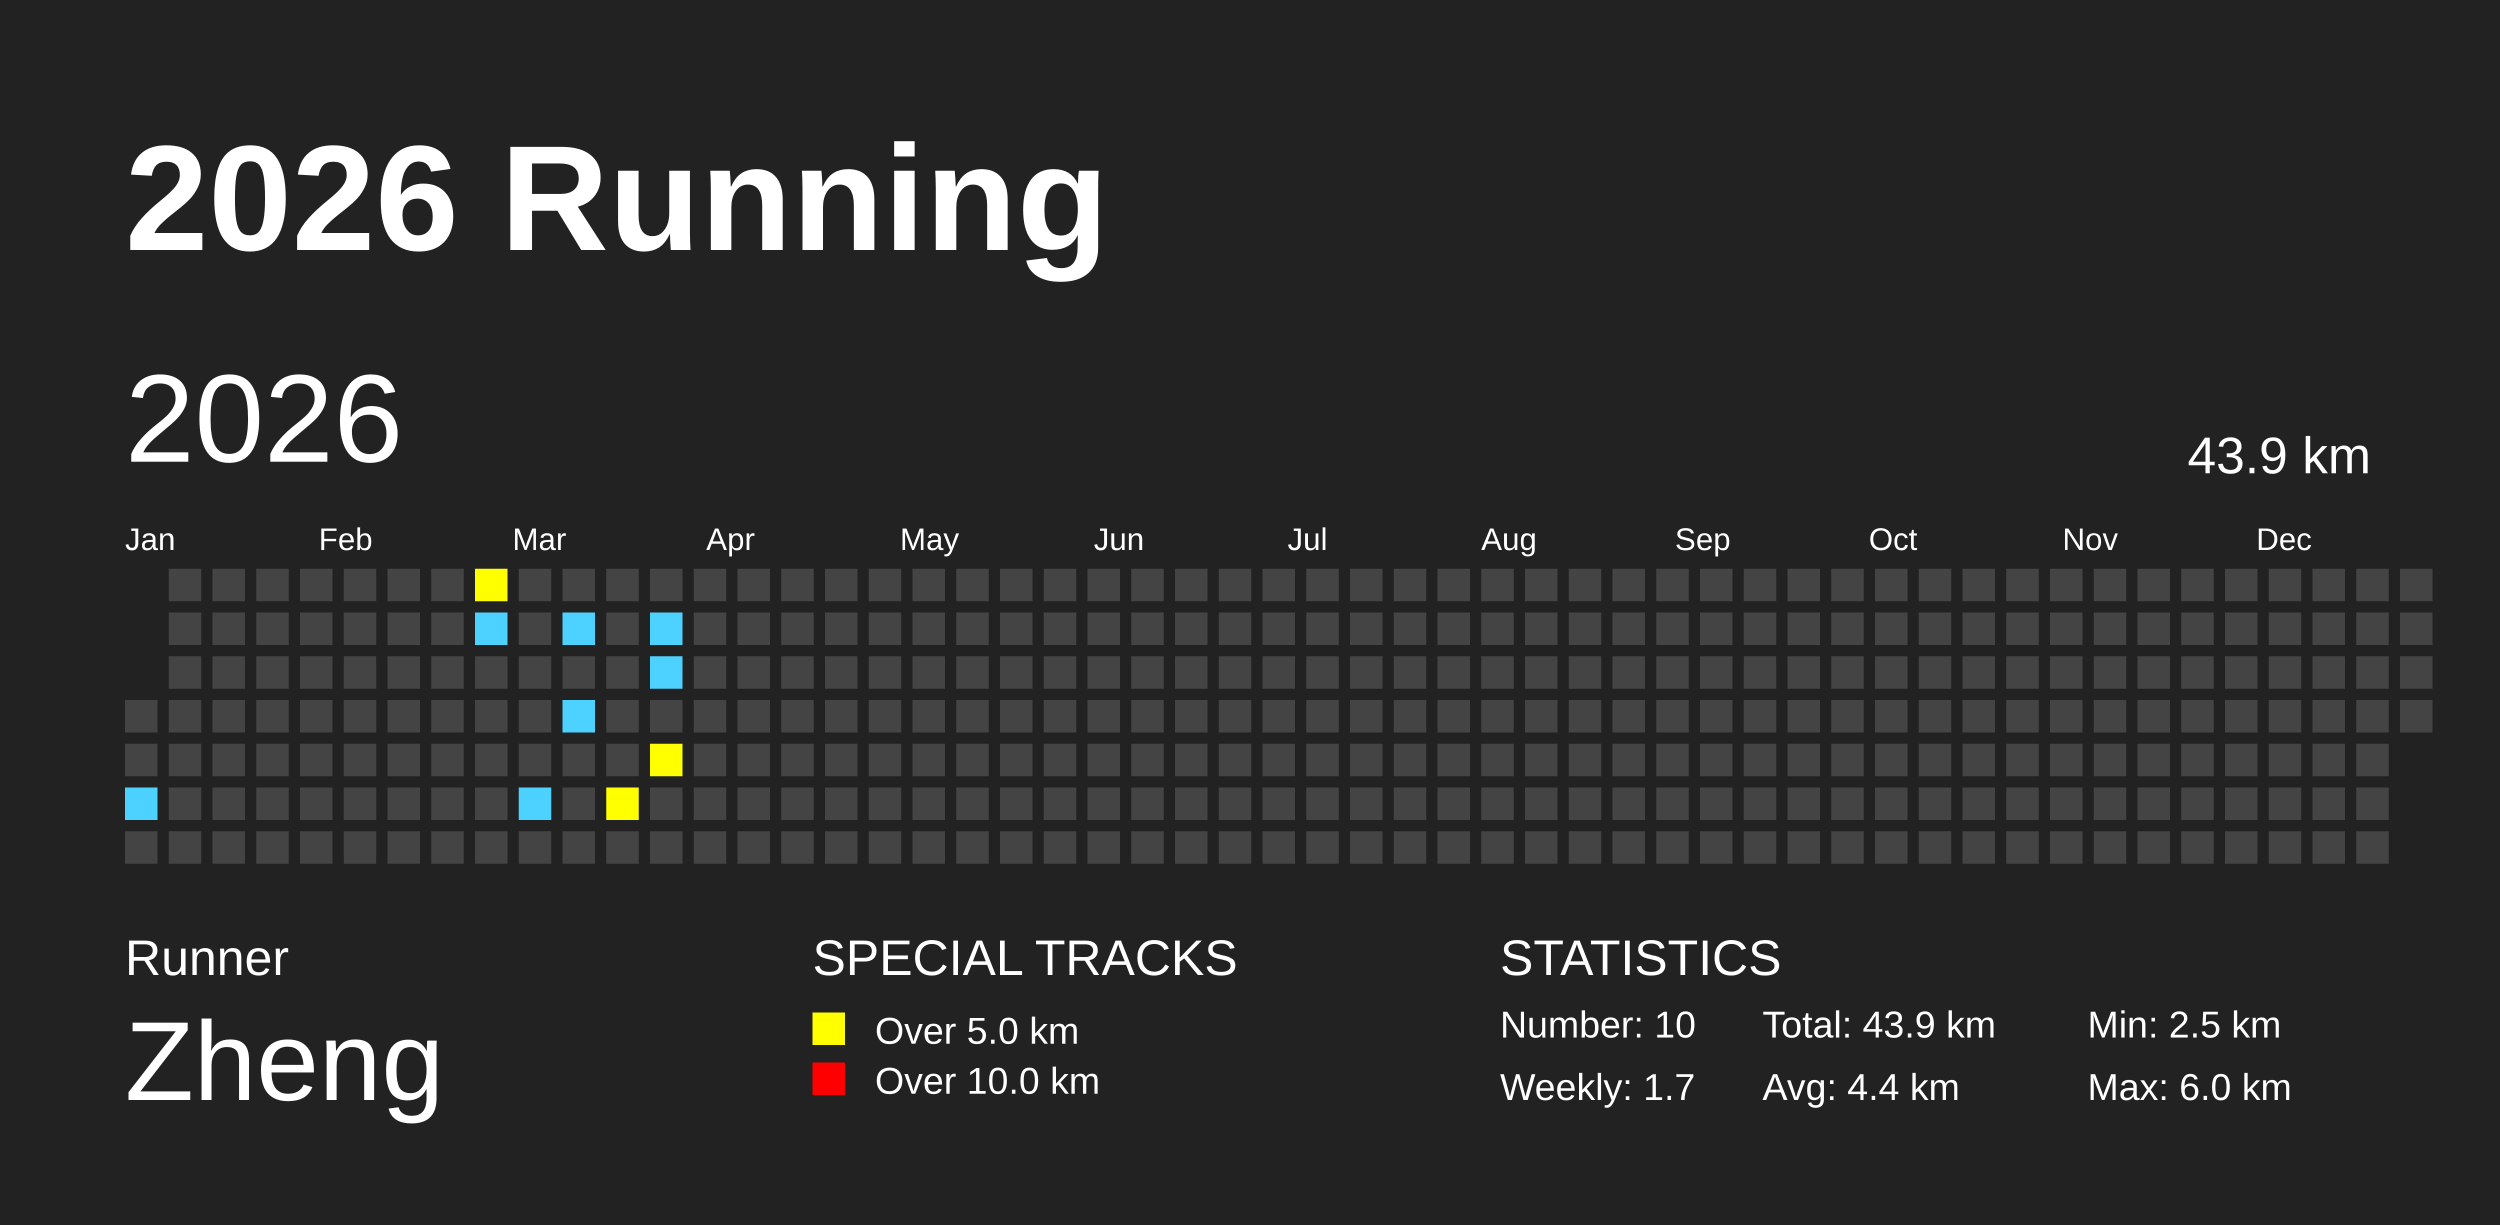
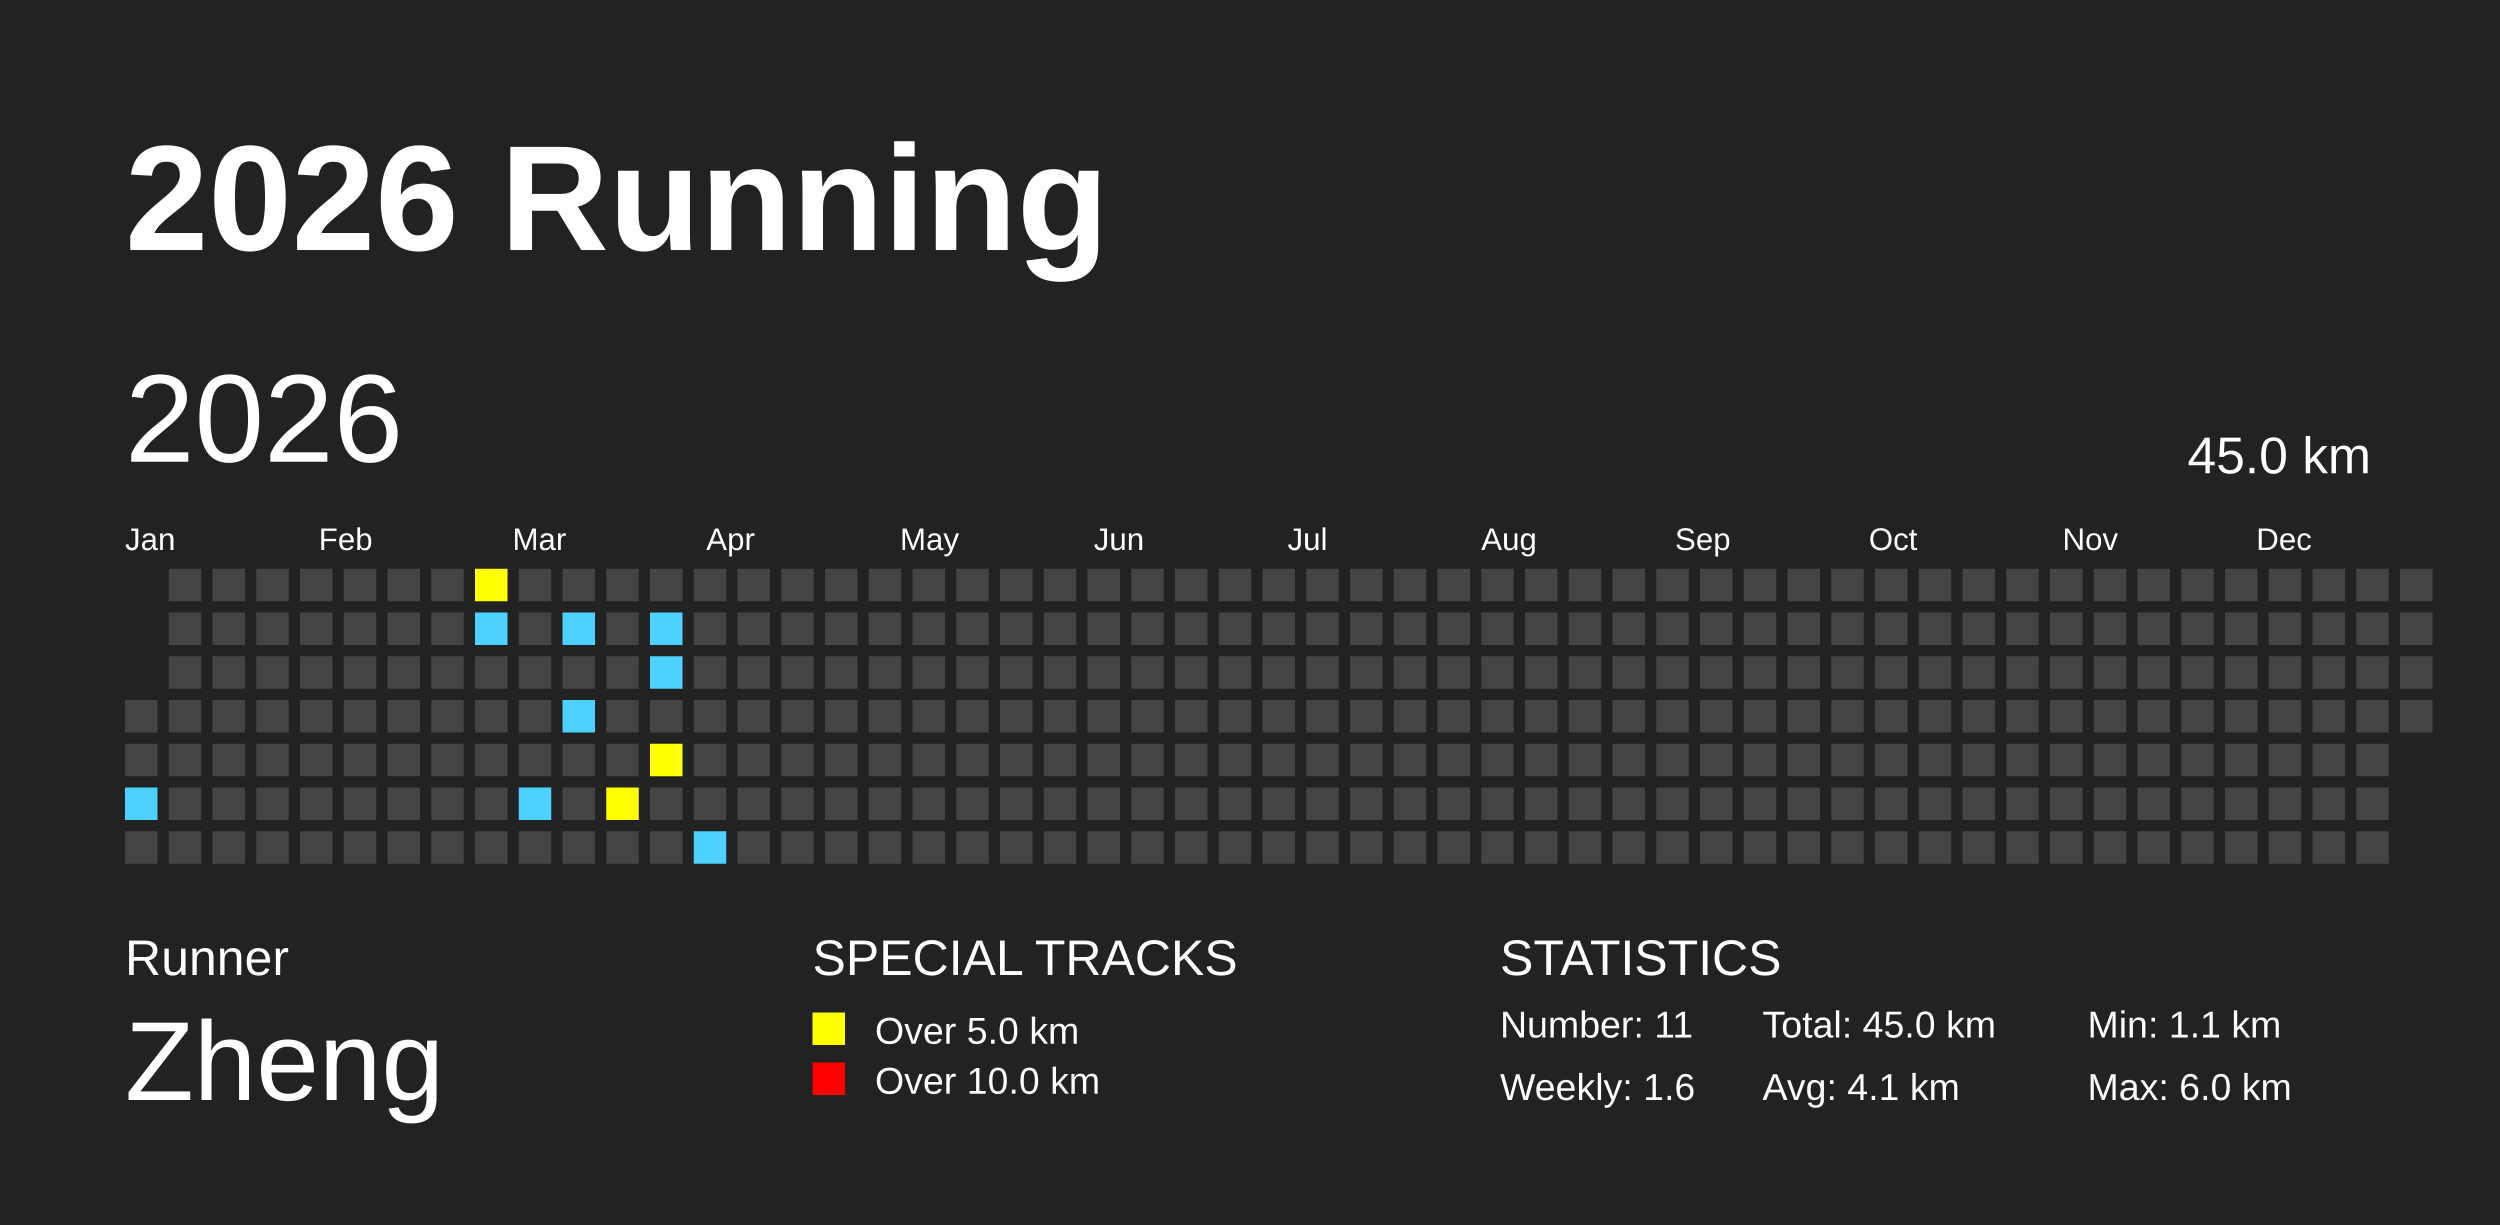
<svg xmlns="http://www.w3.org/2000/svg" baseProfile="full" height="98mm" version="1.1" viewBox="0,0,200,98" width="200mm">
  <defs />
  <rect fill="#222222" height="98" width="200" x="0" y="0" />
  <text fill="#FFFFFF" style="font-size:12px; font-family:Arial; font-weight:bold;" x="10" y="20">2026 Running</text>
  <text fill="#FFFFFF" style="font-size:4px; font-family:Arial" x="10" y="78">Runner</text>
  <text fill="#FFFFFF" style="font-size:9px; font-family:Arial" x="10" y="88">Zheng</text>
  <text fill="#FFFFFF" style="font-size:4px; font-family:Arial" x="65" y="78">SPECIAL TRACKS</text>
  <rect fill="yellow" height="2.6" width="2.6" x="65" y="81" />
  <text fill="#FFFFFF" style="font-size:3px; font-family:Arial" x="70" y="83.5">Over 5.0 km</text>
  <rect fill="red" height="2.6" width="2.6" x="65" y="85" />
  <text fill="#FFFFFF" style="font-size:3px; font-family:Arial" x="70" y="87.5">Over 10.0 km</text>
  <text fill="#FFFFFF" style="font-size:4px; font-family:Arial" x="120" y="78">STATISTICS</text>
-   <text fill="#FFFFFF" style="font-size:3px; font-family:Arial" x="120" y="83">Number: 10</text>
-   <text fill="#FFFFFF" style="font-size:3px; font-family:Arial" x="120" y="88">Weekly: 1.7</text>
-   <text fill="#FFFFFF" style="font-size:3px; font-family:Arial" x="141" y="83">Total: 43.9 km</text>
-   <text fill="#FFFFFF" style="font-size:3px; font-family:Arial" x="141" y="88">Avg: 4.4 km</text>
-   <text fill="#FFFFFF" style="font-size:3px; font-family:Arial" x="167" y="83">Min: 2.5 km</text>
+   <text fill="#FFFFFF" style="font-size:3px; font-family:Arial" x="120" y="83">Number: 11</text>
+   <text fill="#FFFFFF" style="font-size:3px; font-family:Arial" x="120" y="88">Weekly: 1.6</text>
+   <text fill="#FFFFFF" style="font-size:3px; font-family:Arial" x="141" y="83">Total: 45.0 km</text>
+   <text fill="#FFFFFF" style="font-size:3px; font-family:Arial" x="141" y="88">Avg: 4.1 km</text>
+   <text fill="#FFFFFF" style="font-size:3px; font-family:Arial" x="167" y="83">Min: 1.1 km</text>
  <text fill="#FFFFFF" style="font-size:3px; font-family:Arial" x="167" y="88">Max: 6.0 km</text>
  <text dominant-baseline="hanging" fill="#FFFFFF" style="font-size:10.0px; font-family:Arial;" x="10" y="30">2026</text>
-   <text dominant-baseline="hanging" fill="#FFFFFF" style="font-size:4.125px; font-family:Arial;" x="175" y="35">43.9 km</text>
+   <text dominant-baseline="hanging" fill="#FFFFFF" style="font-size:4.125px; font-family:Arial;" x="175" y="35">45.0 km</text>
  <text fill="#FFFFFF" style="font-size:2.5px; font-family:Arial" x="10.0" y="44">Jan</text>
  <text fill="#FFFFFF" style="font-size:2.5px; font-family:Arial" x="25.5" y="44">Feb</text>
  <text fill="#FFFFFF" style="font-size:2.5px; font-family:Arial" x="41.0" y="44">Mar</text>
  <text fill="#FFFFFF" style="font-size:2.5px; font-family:Arial" x="56.5" y="44">Apr</text>
  <text fill="#FFFFFF" style="font-size:2.5px; font-family:Arial" x="72.0" y="44">May</text>
  <text fill="#FFFFFF" style="font-size:2.5px; font-family:Arial" x="87.5" y="44">Jun</text>
  <text fill="#FFFFFF" style="font-size:2.5px; font-family:Arial" x="103.0" y="44">Jul</text>
  <text fill="#FFFFFF" style="font-size:2.5px; font-family:Arial" x="118.5" y="44">Aug</text>
  <text fill="#FFFFFF" style="font-size:2.5px; font-family:Arial" x="134.0" y="44">Sep</text>
  <text fill="#FFFFFF" style="font-size:2.5px; font-family:Arial" x="149.5" y="44">Oct</text>
  <text fill="#FFFFFF" style="font-size:2.5px; font-family:Arial" x="165.0" y="44">Nov</text>
  <text fill="#FFFFFF" style="font-size:2.5px; font-family:Arial" x="180.5" y="44">Dec</text>
  <rect fill="#444444" height="2.6" width="2.6" x="10.0" y="56.0" />
  <rect fill="#444444" height="2.6" width="2.6" x="10.0" y="59.5" />
  <rect fill="#4DD2FF" height="2.6" width="2.6" x="10.0" y="63.0" />
  <rect fill="#444444" height="2.6" width="2.6" x="10.0" y="66.5" />
  <rect fill="#444444" height="2.6" width="2.6" x="13.5" y="45.5" />
  <rect fill="#444444" height="2.6" width="2.6" x="13.5" y="49.0" />
  <rect fill="#444444" height="2.6" width="2.6" x="13.5" y="52.5" />
  <rect fill="#444444" height="2.6" width="2.6" x="13.5" y="56.0" />
  <rect fill="#444444" height="2.6" width="2.6" x="13.5" y="59.5" />
  <rect fill="#444444" height="2.6" width="2.6" x="13.5" y="63.0" />
  <rect fill="#444444" height="2.6" width="2.6" x="13.5" y="66.5" />
  <rect fill="#444444" height="2.6" width="2.6" x="17.0" y="45.5" />
  <rect fill="#444444" height="2.6" width="2.6" x="17.0" y="49.0" />
  <rect fill="#444444" height="2.6" width="2.6" x="17.0" y="52.5" />
  <rect fill="#444444" height="2.6" width="2.6" x="17.0" y="56.0" />
  <rect fill="#444444" height="2.6" width="2.6" x="17.0" y="59.5" />
  <rect fill="#444444" height="2.6" width="2.6" x="17.0" y="63.0" />
  <rect fill="#444444" height="2.6" width="2.6" x="17.0" y="66.5" />
  <rect fill="#444444" height="2.6" width="2.6" x="20.5" y="45.5" />
  <rect fill="#444444" height="2.6" width="2.6" x="20.5" y="49.0" />
  <rect fill="#444444" height="2.6" width="2.6" x="20.5" y="52.5" />
  <rect fill="#444444" height="2.6" width="2.6" x="20.5" y="56.0" />
  <rect fill="#444444" height="2.6" width="2.6" x="20.5" y="59.5" />
  <rect fill="#444444" height="2.6" width="2.6" x="20.5" y="63.0" />
  <rect fill="#444444" height="2.6" width="2.6" x="20.5" y="66.5" />
  <rect fill="#444444" height="2.6" width="2.6" x="24.0" y="45.5" />
  <rect fill="#444444" height="2.6" width="2.6" x="24.0" y="49.0" />
  <rect fill="#444444" height="2.6" width="2.6" x="24.0" y="52.5" />
  <rect fill="#444444" height="2.6" width="2.6" x="24.0" y="56.0" />
  <rect fill="#444444" height="2.6" width="2.6" x="24.0" y="59.5" />
  <rect fill="#444444" height="2.6" width="2.6" x="24.0" y="63.0" />
  <rect fill="#444444" height="2.6" width="2.6" x="24.0" y="66.5" />
  <rect fill="#444444" height="2.6" width="2.6" x="27.5" y="45.5" />
  <rect fill="#444444" height="2.6" width="2.6" x="27.5" y="49.0" />
  <rect fill="#444444" height="2.6" width="2.6" x="27.5" y="52.5" />
  <rect fill="#444444" height="2.6" width="2.6" x="27.5" y="56.0" />
  <rect fill="#444444" height="2.6" width="2.6" x="27.5" y="59.5" />
  <rect fill="#444444" height="2.6" width="2.6" x="27.5" y="63.0" />
  <rect fill="#444444" height="2.6" width="2.6" x="27.5" y="66.5" />
  <rect fill="#444444" height="2.6" width="2.6" x="31.0" y="45.5" />
  <rect fill="#444444" height="2.6" width="2.6" x="31.0" y="49.0" />
  <rect fill="#444444" height="2.6" width="2.6" x="31.0" y="52.5" />
  <rect fill="#444444" height="2.6" width="2.6" x="31.0" y="56.0" />
  <rect fill="#444444" height="2.6" width="2.6" x="31.0" y="59.5" />
  <rect fill="#444444" height="2.6" width="2.6" x="31.0" y="63.0" />
  <rect fill="#444444" height="2.6" width="2.6" x="31.0" y="66.5" />
  <rect fill="#444444" height="2.6" width="2.6" x="34.5" y="45.5" />
  <rect fill="#444444" height="2.6" width="2.6" x="34.5" y="49.0" />
  <rect fill="#444444" height="2.6" width="2.6" x="34.5" y="52.5" />
  <rect fill="#444444" height="2.6" width="2.6" x="34.5" y="56.0" />
  <rect fill="#444444" height="2.6" width="2.6" x="34.5" y="59.5" />
  <rect fill="#444444" height="2.6" width="2.6" x="34.5" y="63.0" />
  <rect fill="#444444" height="2.6" width="2.6" x="34.5" y="66.5" />
  <rect fill="yellow" height="2.6" width="2.6" x="38.0" y="45.5" />
  <rect fill="#4DD2FF" height="2.6" width="2.6" x="38.0" y="49.0" />
  <rect fill="#444444" height="2.6" width="2.6" x="38.0" y="52.5" />
  <rect fill="#444444" height="2.6" width="2.6" x="38.0" y="56.0" />
  <rect fill="#444444" height="2.6" width="2.6" x="38.0" y="59.5" />
  <rect fill="#444444" height="2.6" width="2.6" x="38.0" y="63.0" />
  <rect fill="#444444" height="2.6" width="2.6" x="38.0" y="66.5" />
  <rect fill="#444444" height="2.6" width="2.6" x="41.5" y="45.5" />
  <rect fill="#444444" height="2.6" width="2.6" x="41.5" y="49.0" />
  <rect fill="#444444" height="2.6" width="2.6" x="41.5" y="52.5" />
  <rect fill="#444444" height="2.6" width="2.6" x="41.5" y="56.0" />
  <rect fill="#444444" height="2.6" width="2.6" x="41.5" y="59.5" />
  <rect fill="#4DD2FF" height="2.6" width="2.6" x="41.5" y="63.0" />
  <rect fill="#444444" height="2.6" width="2.6" x="41.5" y="66.5" />
  <rect fill="#444444" height="2.6" width="2.6" x="45.0" y="45.5" />
  <rect fill="#4DD2FF" height="2.6" width="2.6" x="45.0" y="49.0" />
  <rect fill="#444444" height="2.6" width="2.6" x="45.0" y="52.5" />
  <rect fill="#4DD2FF" height="2.6" width="2.6" x="45.0" y="56.0" />
  <rect fill="#444444" height="2.6" width="2.6" x="45.0" y="59.5" />
  <rect fill="#444444" height="2.6" width="2.6" x="45.0" y="63.0" />
  <rect fill="#444444" height="2.6" width="2.6" x="45.0" y="66.5" />
  <rect fill="#444444" height="2.6" width="2.6" x="48.5" y="45.5" />
  <rect fill="#444444" height="2.6" width="2.6" x="48.5" y="49.0" />
  <rect fill="#444444" height="2.6" width="2.6" x="48.5" y="52.5" />
  <rect fill="#444444" height="2.6" width="2.6" x="48.5" y="56.0" />
  <rect fill="#444444" height="2.6" width="2.6" x="48.5" y="59.5" />
  <rect fill="yellow" height="2.6" width="2.6" x="48.5" y="63.0" />
  <rect fill="#444444" height="2.6" width="2.6" x="48.5" y="66.5" />
  <rect fill="#444444" height="2.6" width="2.6" x="52.0" y="45.5" />
  <rect fill="#4DD2FF" height="2.6" width="2.6" x="52.0" y="49.0" />
  <rect fill="#4DD2FF" height="2.6" width="2.6" x="52.0" y="52.5" />
  <rect fill="#444444" height="2.6" width="2.6" x="52.0" y="56.0" />
  <rect fill="yellow" height="2.6" width="2.6" x="52.0" y="59.5" />
  <rect fill="#444444" height="2.6" width="2.6" x="52.0" y="63.0" />
  <rect fill="#444444" height="2.6" width="2.6" x="52.0" y="66.5" />
  <rect fill="#444444" height="2.6" width="2.6" x="55.5" y="45.5" />
  <rect fill="#444444" height="2.6" width="2.6" x="55.5" y="49.0" />
  <rect fill="#444444" height="2.6" width="2.6" x="55.5" y="52.5" />
  <rect fill="#444444" height="2.6" width="2.6" x="55.5" y="56.0" />
  <rect fill="#444444" height="2.6" width="2.6" x="55.5" y="59.5" />
  <rect fill="#444444" height="2.6" width="2.6" x="55.5" y="63.0" />
-   <rect fill="#444444" height="2.6" width="2.6" x="55.5" y="66.5" />
+   <rect fill="#4DD2FF" height="2.6" width="2.6" x="55.5" y="66.5" />
  <rect fill="#444444" height="2.6" width="2.6" x="59.0" y="45.5" />
  <rect fill="#444444" height="2.6" width="2.6" x="59.0" y="49.0" />
  <rect fill="#444444" height="2.6" width="2.6" x="59.0" y="52.5" />
  <rect fill="#444444" height="2.6" width="2.6" x="59.0" y="56.0" />
  <rect fill="#444444" height="2.6" width="2.6" x="59.0" y="59.5" />
  <rect fill="#444444" height="2.6" width="2.6" x="59.0" y="63.0" />
  <rect fill="#444444" height="2.6" width="2.6" x="59.0" y="66.5" />
  <rect fill="#444444" height="2.6" width="2.6" x="62.5" y="45.5" />
  <rect fill="#444444" height="2.6" width="2.6" x="62.5" y="49.0" />
  <rect fill="#444444" height="2.6" width="2.6" x="62.5" y="52.5" />
  <rect fill="#444444" height="2.6" width="2.6" x="62.5" y="56.0" />
  <rect fill="#444444" height="2.6" width="2.6" x="62.5" y="59.5" />
  <rect fill="#444444" height="2.6" width="2.6" x="62.5" y="63.0" />
  <rect fill="#444444" height="2.6" width="2.6" x="62.5" y="66.5" />
  <rect fill="#444444" height="2.6" width="2.6" x="66.0" y="45.5" />
  <rect fill="#444444" height="2.6" width="2.6" x="66.0" y="49.0" />
  <rect fill="#444444" height="2.6" width="2.6" x="66.0" y="52.5" />
  <rect fill="#444444" height="2.6" width="2.6" x="66.0" y="56.0" />
  <rect fill="#444444" height="2.6" width="2.6" x="66.0" y="59.5" />
  <rect fill="#444444" height="2.6" width="2.6" x="66.0" y="63.0" />
  <rect fill="#444444" height="2.6" width="2.6" x="66.0" y="66.5" />
  <rect fill="#444444" height="2.6" width="2.6" x="69.5" y="45.5" />
  <rect fill="#444444" height="2.6" width="2.6" x="69.5" y="49.0" />
  <rect fill="#444444" height="2.6" width="2.6" x="69.5" y="52.5" />
  <rect fill="#444444" height="2.6" width="2.6" x="69.5" y="56.0" />
  <rect fill="#444444" height="2.6" width="2.6" x="69.5" y="59.5" />
  <rect fill="#444444" height="2.6" width="2.6" x="69.5" y="63.0" />
  <rect fill="#444444" height="2.6" width="2.6" x="69.5" y="66.5" />
  <rect fill="#444444" height="2.6" width="2.6" x="73.0" y="45.5" />
  <rect fill="#444444" height="2.6" width="2.6" x="73.0" y="49.0" />
  <rect fill="#444444" height="2.6" width="2.6" x="73.0" y="52.5" />
  <rect fill="#444444" height="2.6" width="2.6" x="73.0" y="56.0" />
  <rect fill="#444444" height="2.6" width="2.6" x="73.0" y="59.5" />
  <rect fill="#444444" height="2.6" width="2.6" x="73.0" y="63.0" />
  <rect fill="#444444" height="2.6" width="2.6" x="73.0" y="66.5" />
  <rect fill="#444444" height="2.6" width="2.6" x="76.5" y="45.5" />
  <rect fill="#444444" height="2.6" width="2.6" x="76.5" y="49.0" />
  <rect fill="#444444" height="2.6" width="2.6" x="76.5" y="52.5" />
  <rect fill="#444444" height="2.6" width="2.6" x="76.5" y="56.0" />
  <rect fill="#444444" height="2.6" width="2.6" x="76.5" y="59.5" />
  <rect fill="#444444" height="2.6" width="2.6" x="76.5" y="63.0" />
  <rect fill="#444444" height="2.6" width="2.6" x="76.5" y="66.5" />
  <rect fill="#444444" height="2.6" width="2.6" x="80.0" y="45.5" />
  <rect fill="#444444" height="2.6" width="2.6" x="80.0" y="49.0" />
  <rect fill="#444444" height="2.6" width="2.6" x="80.0" y="52.5" />
  <rect fill="#444444" height="2.6" width="2.6" x="80.0" y="56.0" />
  <rect fill="#444444" height="2.6" width="2.6" x="80.0" y="59.5" />
  <rect fill="#444444" height="2.6" width="2.6" x="80.0" y="63.0" />
  <rect fill="#444444" height="2.6" width="2.6" x="80.0" y="66.5" />
  <rect fill="#444444" height="2.6" width="2.6" x="83.5" y="45.5" />
  <rect fill="#444444" height="2.6" width="2.6" x="83.5" y="49.0" />
  <rect fill="#444444" height="2.6" width="2.6" x="83.5" y="52.5" />
  <rect fill="#444444" height="2.6" width="2.6" x="83.5" y="56.0" />
  <rect fill="#444444" height="2.6" width="2.6" x="83.5" y="59.5" />
  <rect fill="#444444" height="2.6" width="2.6" x="83.5" y="63.0" />
  <rect fill="#444444" height="2.6" width="2.6" x="83.5" y="66.5" />
  <rect fill="#444444" height="2.6" width="2.6" x="87.0" y="45.5" />
  <rect fill="#444444" height="2.6" width="2.6" x="87.0" y="49.0" />
  <rect fill="#444444" height="2.6" width="2.6" x="87.0" y="52.5" />
  <rect fill="#444444" height="2.6" width="2.6" x="87.0" y="56.0" />
  <rect fill="#444444" height="2.6" width="2.6" x="87.0" y="59.5" />
  <rect fill="#444444" height="2.6" width="2.6" x="87.0" y="63.0" />
  <rect fill="#444444" height="2.6" width="2.6" x="87.0" y="66.5" />
  <rect fill="#444444" height="2.6" width="2.6" x="90.5" y="45.5" />
  <rect fill="#444444" height="2.6" width="2.6" x="90.5" y="49.0" />
  <rect fill="#444444" height="2.6" width="2.6" x="90.5" y="52.5" />
  <rect fill="#444444" height="2.6" width="2.6" x="90.5" y="56.0" />
  <rect fill="#444444" height="2.6" width="2.6" x="90.5" y="59.5" />
  <rect fill="#444444" height="2.6" width="2.6" x="90.5" y="63.0" />
  <rect fill="#444444" height="2.6" width="2.6" x="90.5" y="66.5" />
  <rect fill="#444444" height="2.6" width="2.6" x="94.0" y="45.5" />
  <rect fill="#444444" height="2.6" width="2.6" x="94.0" y="49.0" />
  <rect fill="#444444" height="2.6" width="2.6" x="94.0" y="52.5" />
  <rect fill="#444444" height="2.6" width="2.6" x="94.0" y="56.0" />
  <rect fill="#444444" height="2.6" width="2.6" x="94.0" y="59.5" />
  <rect fill="#444444" height="2.6" width="2.6" x="94.0" y="63.0" />
  <rect fill="#444444" height="2.6" width="2.6" x="94.0" y="66.5" />
  <rect fill="#444444" height="2.6" width="2.6" x="97.5" y="45.5" />
  <rect fill="#444444" height="2.6" width="2.6" x="97.5" y="49.0" />
  <rect fill="#444444" height="2.6" width="2.6" x="97.5" y="52.5" />
  <rect fill="#444444" height="2.6" width="2.6" x="97.5" y="56.0" />
  <rect fill="#444444" height="2.6" width="2.6" x="97.5" y="59.5" />
  <rect fill="#444444" height="2.6" width="2.6" x="97.5" y="63.0" />
  <rect fill="#444444" height="2.6" width="2.6" x="97.5" y="66.5" />
  <rect fill="#444444" height="2.6" width="2.6" x="101.0" y="45.5" />
  <rect fill="#444444" height="2.6" width="2.6" x="101.0" y="49.0" />
  <rect fill="#444444" height="2.6" width="2.6" x="101.0" y="52.5" />
  <rect fill="#444444" height="2.6" width="2.6" x="101.0" y="56.0" />
  <rect fill="#444444" height="2.6" width="2.6" x="101.0" y="59.5" />
  <rect fill="#444444" height="2.6" width="2.6" x="101.0" y="63.0" />
  <rect fill="#444444" height="2.6" width="2.6" x="101.0" y="66.5" />
  <rect fill="#444444" height="2.6" width="2.6" x="104.5" y="45.5" />
  <rect fill="#444444" height="2.6" width="2.6" x="104.5" y="49.0" />
  <rect fill="#444444" height="2.6" width="2.6" x="104.5" y="52.5" />
  <rect fill="#444444" height="2.6" width="2.6" x="104.5" y="56.0" />
  <rect fill="#444444" height="2.6" width="2.6" x="104.5" y="59.5" />
  <rect fill="#444444" height="2.6" width="2.6" x="104.5" y="63.0" />
  <rect fill="#444444" height="2.6" width="2.6" x="104.5" y="66.5" />
  <rect fill="#444444" height="2.6" width="2.6" x="108.0" y="45.5" />
  <rect fill="#444444" height="2.6" width="2.6" x="108.0" y="49.0" />
  <rect fill="#444444" height="2.6" width="2.6" x="108.0" y="52.5" />
  <rect fill="#444444" height="2.6" width="2.6" x="108.0" y="56.0" />
  <rect fill="#444444" height="2.6" width="2.6" x="108.0" y="59.5" />
  <rect fill="#444444" height="2.6" width="2.6" x="108.0" y="63.0" />
  <rect fill="#444444" height="2.6" width="2.6" x="108.0" y="66.5" />
  <rect fill="#444444" height="2.6" width="2.6" x="111.5" y="45.5" />
  <rect fill="#444444" height="2.6" width="2.6" x="111.5" y="49.0" />
  <rect fill="#444444" height="2.6" width="2.6" x="111.5" y="52.5" />
  <rect fill="#444444" height="2.6" width="2.6" x="111.5" y="56.0" />
  <rect fill="#444444" height="2.6" width="2.6" x="111.5" y="59.5" />
  <rect fill="#444444" height="2.6" width="2.6" x="111.5" y="63.0" />
  <rect fill="#444444" height="2.6" width="2.6" x="111.5" y="66.5" />
  <rect fill="#444444" height="2.6" width="2.6" x="115.0" y="45.5" />
  <rect fill="#444444" height="2.6" width="2.6" x="115.0" y="49.0" />
  <rect fill="#444444" height="2.6" width="2.6" x="115.0" y="52.5" />
  <rect fill="#444444" height="2.6" width="2.6" x="115.0" y="56.0" />
  <rect fill="#444444" height="2.6" width="2.6" x="115.0" y="59.5" />
  <rect fill="#444444" height="2.6" width="2.6" x="115.0" y="63.0" />
  <rect fill="#444444" height="2.6" width="2.6" x="115.0" y="66.5" />
  <rect fill="#444444" height="2.6" width="2.6" x="118.5" y="45.5" />
  <rect fill="#444444" height="2.6" width="2.6" x="118.5" y="49.0" />
  <rect fill="#444444" height="2.6" width="2.6" x="118.5" y="52.5" />
  <rect fill="#444444" height="2.6" width="2.6" x="118.5" y="56.0" />
  <rect fill="#444444" height="2.6" width="2.6" x="118.5" y="59.5" />
  <rect fill="#444444" height="2.6" width="2.6" x="118.5" y="63.0" />
  <rect fill="#444444" height="2.6" width="2.6" x="118.5" y="66.5" />
  <rect fill="#444444" height="2.6" width="2.6" x="122.0" y="45.5" />
  <rect fill="#444444" height="2.6" width="2.6" x="122.0" y="49.0" />
  <rect fill="#444444" height="2.6" width="2.6" x="122.0" y="52.5" />
  <rect fill="#444444" height="2.6" width="2.6" x="122.0" y="56.0" />
  <rect fill="#444444" height="2.6" width="2.6" x="122.0" y="59.5" />
  <rect fill="#444444" height="2.6" width="2.6" x="122.0" y="63.0" />
  <rect fill="#444444" height="2.6" width="2.6" x="122.0" y="66.5" />
  <rect fill="#444444" height="2.6" width="2.6" x="125.5" y="45.5" />
  <rect fill="#444444" height="2.6" width="2.6" x="125.5" y="49.0" />
  <rect fill="#444444" height="2.6" width="2.6" x="125.5" y="52.5" />
  <rect fill="#444444" height="2.6" width="2.6" x="125.5" y="56.0" />
  <rect fill="#444444" height="2.6" width="2.6" x="125.5" y="59.5" />
  <rect fill="#444444" height="2.6" width="2.6" x="125.5" y="63.0" />
  <rect fill="#444444" height="2.6" width="2.6" x="125.5" y="66.5" />
  <rect fill="#444444" height="2.6" width="2.6" x="129.0" y="45.5" />
  <rect fill="#444444" height="2.6" width="2.6" x="129.0" y="49.0" />
  <rect fill="#444444" height="2.6" width="2.6" x="129.0" y="52.5" />
  <rect fill="#444444" height="2.6" width="2.6" x="129.0" y="56.0" />
  <rect fill="#444444" height="2.6" width="2.6" x="129.0" y="59.5" />
  <rect fill="#444444" height="2.6" width="2.6" x="129.0" y="63.0" />
  <rect fill="#444444" height="2.6" width="2.6" x="129.0" y="66.5" />
  <rect fill="#444444" height="2.6" width="2.6" x="132.5" y="45.5" />
  <rect fill="#444444" height="2.6" width="2.6" x="132.5" y="49.0" />
  <rect fill="#444444" height="2.6" width="2.6" x="132.5" y="52.5" />
  <rect fill="#444444" height="2.6" width="2.6" x="132.5" y="56.0" />
  <rect fill="#444444" height="2.6" width="2.6" x="132.5" y="59.5" />
  <rect fill="#444444" height="2.6" width="2.6" x="132.5" y="63.0" />
  <rect fill="#444444" height="2.6" width="2.6" x="132.5" y="66.5" />
  <rect fill="#444444" height="2.6" width="2.6" x="136.0" y="45.5" />
  <rect fill="#444444" height="2.6" width="2.6" x="136.0" y="49.0" />
  <rect fill="#444444" height="2.6" width="2.6" x="136.0" y="52.5" />
  <rect fill="#444444" height="2.6" width="2.6" x="136.0" y="56.0" />
  <rect fill="#444444" height="2.6" width="2.6" x="136.0" y="59.5" />
  <rect fill="#444444" height="2.6" width="2.6" x="136.0" y="63.0" />
  <rect fill="#444444" height="2.6" width="2.6" x="136.0" y="66.5" />
  <rect fill="#444444" height="2.6" width="2.6" x="139.5" y="45.5" />
  <rect fill="#444444" height="2.6" width="2.6" x="139.5" y="49.0" />
  <rect fill="#444444" height="2.6" width="2.6" x="139.5" y="52.5" />
  <rect fill="#444444" height="2.6" width="2.6" x="139.5" y="56.0" />
  <rect fill="#444444" height="2.6" width="2.6" x="139.5" y="59.5" />
  <rect fill="#444444" height="2.6" width="2.6" x="139.5" y="63.0" />
  <rect fill="#444444" height="2.6" width="2.6" x="139.5" y="66.5" />
  <rect fill="#444444" height="2.6" width="2.6" x="143.0" y="45.5" />
  <rect fill="#444444" height="2.6" width="2.6" x="143.0" y="49.0" />
  <rect fill="#444444" height="2.6" width="2.6" x="143.0" y="52.5" />
  <rect fill="#444444" height="2.6" width="2.6" x="143.0" y="56.0" />
  <rect fill="#444444" height="2.6" width="2.6" x="143.0" y="59.5" />
  <rect fill="#444444" height="2.6" width="2.6" x="143.0" y="63.0" />
  <rect fill="#444444" height="2.6" width="2.6" x="143.0" y="66.5" />
  <rect fill="#444444" height="2.6" width="2.6" x="146.5" y="45.5" />
  <rect fill="#444444" height="2.6" width="2.6" x="146.5" y="49.0" />
  <rect fill="#444444" height="2.6" width="2.6" x="146.5" y="52.5" />
  <rect fill="#444444" height="2.6" width="2.6" x="146.5" y="56.0" />
  <rect fill="#444444" height="2.6" width="2.6" x="146.5" y="59.5" />
  <rect fill="#444444" height="2.6" width="2.6" x="146.5" y="63.0" />
  <rect fill="#444444" height="2.6" width="2.6" x="146.5" y="66.5" />
  <rect fill="#444444" height="2.6" width="2.6" x="150.0" y="45.5" />
  <rect fill="#444444" height="2.6" width="2.6" x="150.0" y="49.0" />
  <rect fill="#444444" height="2.6" width="2.6" x="150.0" y="52.5" />
  <rect fill="#444444" height="2.6" width="2.6" x="150.0" y="56.0" />
  <rect fill="#444444" height="2.6" width="2.6" x="150.0" y="59.5" />
  <rect fill="#444444" height="2.6" width="2.6" x="150.0" y="63.0" />
  <rect fill="#444444" height="2.6" width="2.6" x="150.0" y="66.5" />
  <rect fill="#444444" height="2.6" width="2.6" x="153.5" y="45.5" />
  <rect fill="#444444" height="2.6" width="2.6" x="153.5" y="49.0" />
  <rect fill="#444444" height="2.6" width="2.6" x="153.5" y="52.5" />
  <rect fill="#444444" height="2.6" width="2.6" x="153.5" y="56.0" />
  <rect fill="#444444" height="2.6" width="2.6" x="153.5" y="59.5" />
  <rect fill="#444444" height="2.6" width="2.6" x="153.5" y="63.0" />
  <rect fill="#444444" height="2.6" width="2.6" x="153.5" y="66.5" />
  <rect fill="#444444" height="2.6" width="2.6" x="157.0" y="45.5" />
  <rect fill="#444444" height="2.6" width="2.6" x="157.0" y="49.0" />
  <rect fill="#444444" height="2.6" width="2.6" x="157.0" y="52.5" />
  <rect fill="#444444" height="2.6" width="2.6" x="157.0" y="56.0" />
  <rect fill="#444444" height="2.6" width="2.6" x="157.0" y="59.5" />
  <rect fill="#444444" height="2.6" width="2.6" x="157.0" y="63.0" />
  <rect fill="#444444" height="2.6" width="2.6" x="157.0" y="66.5" />
  <rect fill="#444444" height="2.6" width="2.6" x="160.5" y="45.5" />
  <rect fill="#444444" height="2.6" width="2.6" x="160.5" y="49.0" />
  <rect fill="#444444" height="2.6" width="2.6" x="160.5" y="52.5" />
  <rect fill="#444444" height="2.6" width="2.6" x="160.5" y="56.0" />
  <rect fill="#444444" height="2.6" width="2.6" x="160.5" y="59.5" />
  <rect fill="#444444" height="2.6" width="2.6" x="160.5" y="63.0" />
  <rect fill="#444444" height="2.6" width="2.6" x="160.5" y="66.5" />
  <rect fill="#444444" height="2.6" width="2.6" x="164.0" y="45.5" />
  <rect fill="#444444" height="2.6" width="2.6" x="164.0" y="49.0" />
  <rect fill="#444444" height="2.6" width="2.6" x="164.0" y="52.5" />
  <rect fill="#444444" height="2.6" width="2.6" x="164.0" y="56.0" />
  <rect fill="#444444" height="2.6" width="2.6" x="164.0" y="59.5" />
  <rect fill="#444444" height="2.6" width="2.6" x="164.0" y="63.0" />
  <rect fill="#444444" height="2.6" width="2.6" x="164.0" y="66.5" />
  <rect fill="#444444" height="2.6" width="2.6" x="167.5" y="45.5" />
  <rect fill="#444444" height="2.6" width="2.6" x="167.5" y="49.0" />
  <rect fill="#444444" height="2.6" width="2.6" x="167.5" y="52.5" />
  <rect fill="#444444" height="2.6" width="2.6" x="167.5" y="56.0" />
  <rect fill="#444444" height="2.6" width="2.6" x="167.5" y="59.5" />
  <rect fill="#444444" height="2.6" width="2.6" x="167.5" y="63.0" />
  <rect fill="#444444" height="2.6" width="2.6" x="167.5" y="66.5" />
  <rect fill="#444444" height="2.6" width="2.6" x="171.0" y="45.5" />
  <rect fill="#444444" height="2.6" width="2.6" x="171.0" y="49.0" />
  <rect fill="#444444" height="2.6" width="2.6" x="171.0" y="52.5" />
  <rect fill="#444444" height="2.6" width="2.6" x="171.0" y="56.0" />
  <rect fill="#444444" height="2.6" width="2.6" x="171.0" y="59.5" />
  <rect fill="#444444" height="2.6" width="2.6" x="171.0" y="63.0" />
  <rect fill="#444444" height="2.6" width="2.6" x="171.0" y="66.5" />
  <rect fill="#444444" height="2.6" width="2.6" x="174.5" y="45.5" />
  <rect fill="#444444" height="2.6" width="2.6" x="174.5" y="49.0" />
  <rect fill="#444444" height="2.6" width="2.6" x="174.5" y="52.5" />
  <rect fill="#444444" height="2.6" width="2.6" x="174.5" y="56.0" />
  <rect fill="#444444" height="2.6" width="2.6" x="174.5" y="59.5" />
  <rect fill="#444444" height="2.6" width="2.6" x="174.5" y="63.0" />
  <rect fill="#444444" height="2.6" width="2.6" x="174.5" y="66.5" />
  <rect fill="#444444" height="2.6" width="2.6" x="178.0" y="45.5" />
  <rect fill="#444444" height="2.6" width="2.6" x="178.0" y="49.0" />
  <rect fill="#444444" height="2.6" width="2.6" x="178.0" y="52.5" />
  <rect fill="#444444" height="2.6" width="2.6" x="178.0" y="56.0" />
  <rect fill="#444444" height="2.6" width="2.6" x="178.0" y="59.5" />
  <rect fill="#444444" height="2.6" width="2.6" x="178.0" y="63.0" />
  <rect fill="#444444" height="2.6" width="2.6" x="178.0" y="66.5" />
  <rect fill="#444444" height="2.6" width="2.6" x="181.5" y="45.5" />
  <rect fill="#444444" height="2.6" width="2.6" x="181.5" y="49.0" />
  <rect fill="#444444" height="2.6" width="2.6" x="181.5" y="52.5" />
  <rect fill="#444444" height="2.6" width="2.6" x="181.5" y="56.0" />
  <rect fill="#444444" height="2.6" width="2.6" x="181.5" y="59.5" />
  <rect fill="#444444" height="2.6" width="2.6" x="181.5" y="63.0" />
  <rect fill="#444444" height="2.6" width="2.6" x="181.5" y="66.5" />
  <rect fill="#444444" height="2.6" width="2.6" x="185.0" y="45.5" />
  <rect fill="#444444" height="2.6" width="2.6" x="185.0" y="49.0" />
  <rect fill="#444444" height="2.6" width="2.6" x="185.0" y="52.5" />
  <rect fill="#444444" height="2.6" width="2.6" x="185.0" y="56.0" />
  <rect fill="#444444" height="2.6" width="2.6" x="185.0" y="59.5" />
  <rect fill="#444444" height="2.6" width="2.6" x="185.0" y="63.0" />
  <rect fill="#444444" height="2.6" width="2.6" x="185.0" y="66.5" />
  <rect fill="#444444" height="2.6" width="2.6" x="188.5" y="45.5" />
  <rect fill="#444444" height="2.6" width="2.6" x="188.5" y="49.0" />
  <rect fill="#444444" height="2.6" width="2.6" x="188.5" y="52.5" />
  <rect fill="#444444" height="2.6" width="2.6" x="188.5" y="56.0" />
  <rect fill="#444444" height="2.6" width="2.6" x="188.5" y="59.5" />
  <rect fill="#444444" height="2.6" width="2.6" x="188.5" y="63.0" />
  <rect fill="#444444" height="2.6" width="2.6" x="188.5" y="66.5" />
  <rect fill="#444444" height="2.6" width="2.6" x="192.0" y="45.5" />
  <rect fill="#444444" height="2.6" width="2.6" x="192.0" y="49.0" />
  <rect fill="#444444" height="2.6" width="2.6" x="192.0" y="52.5" />
  <rect fill="#444444" height="2.6" width="2.6" x="192.0" y="56.0" />
</svg>
